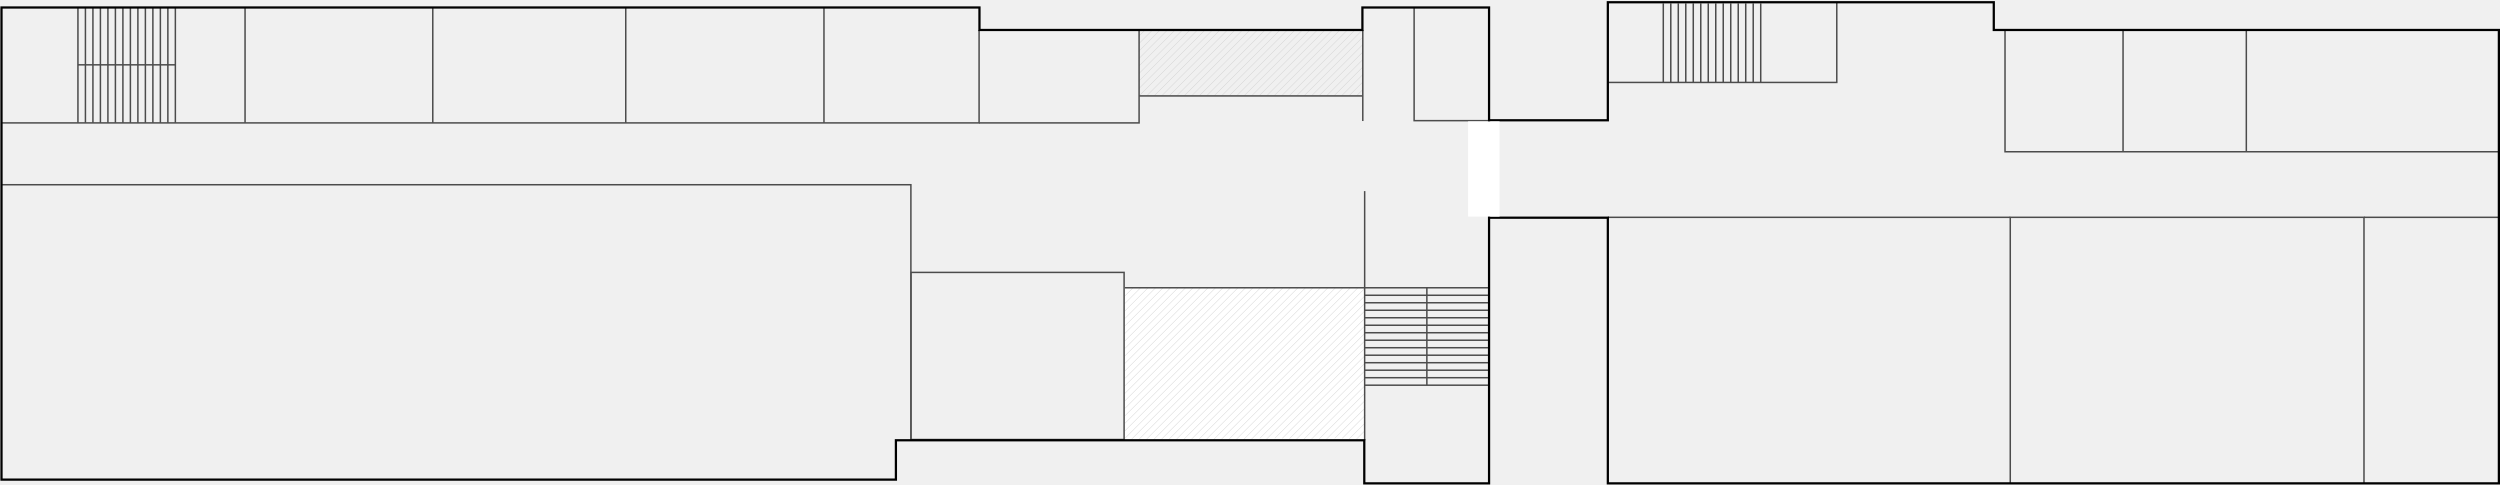
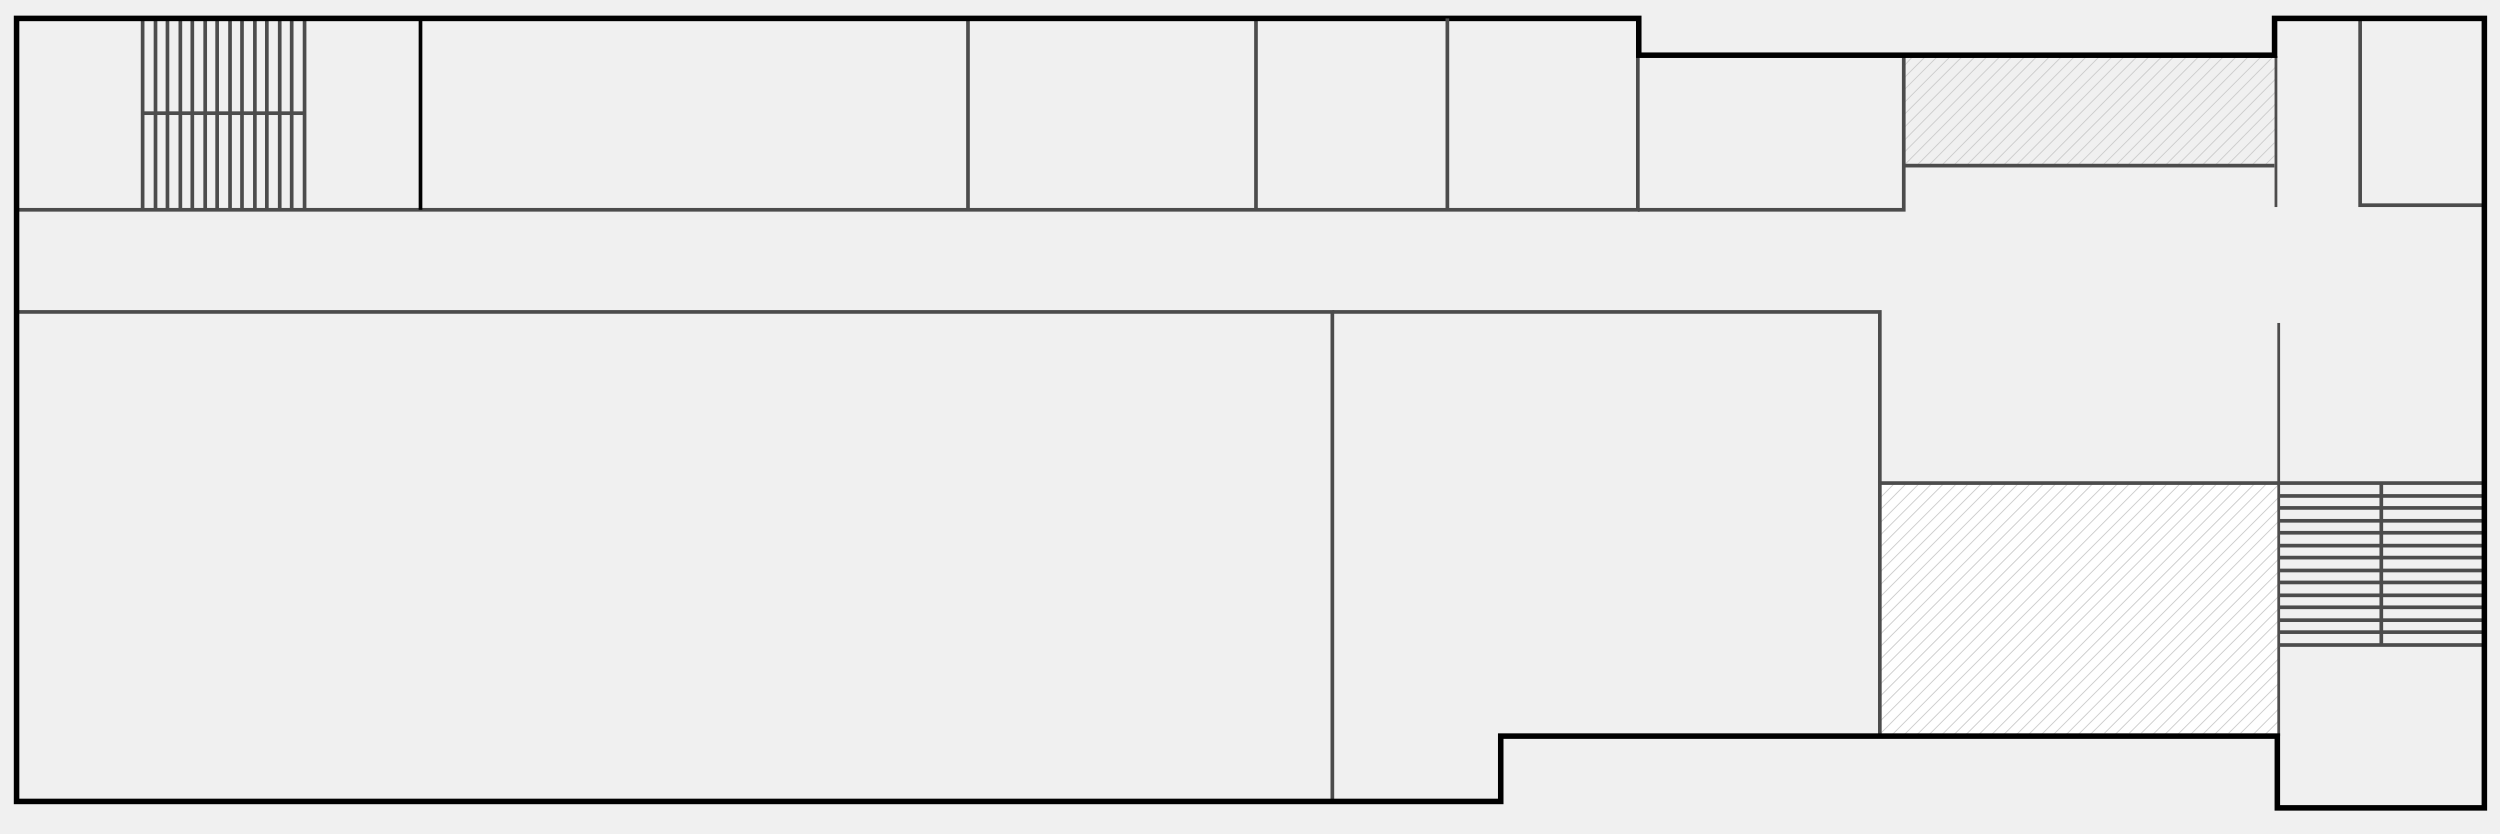
- <svg xmlns="http://www.w3.org/2000/svg" xmlns:xlink="http://www.w3.org/1999/xlink" version="1.1" id="Layer_1" x="0px" y="0px" viewBox="223.6 77.7 667.2 129.3" style="enable-background:new 223.6 77.7 667.2 129.3;" xml:space="preserve">
+ <svg xmlns="http://www.w3.org/2000/svg" xmlns:xlink="http://www.w3.org/1999/xlink" version="1.1" id="Layer_1" x="0px" y="0px" viewBox="-5 96.9 271.7 90.6" style="enable-background:new -5 96.9 271.7 90.6;" xml:space="preserve">
  <style type="text/css">
- 	.st0{fill:#FFFFFF;}
- 	.st1{clip-path:url(#SVGID_3_);}
+ 	.st0{clip-path:url(#SVGID_2_);}
+ 	.st1{fill:#FFFFFF;stroke:#CCCCCC;stroke-width:0.1;stroke-miterlimit:10;}
	.st2{fill:none;stroke:#CCCCCC;stroke-width:0.1;stroke-miterlimit:10;}
	.st3{fill:#4D4C4C;}
	.st4{fill:none;stroke:#4C4C4C;stroke-width:0.4;stroke-miterlimit:10;}
	.st5{fill:none;stroke:#000000;stroke-width:0.7;stroke-miterlimit:10;}
- 	.st6{fill:#4C4C4C;}
+ 	.st6{fill:none;stroke:#000000;stroke-width:0.4;stroke-miterlimit:10;}
	.st7{fill:none;stroke:#000000;stroke-width:0.6;stroke-miterlimit:10;}
</style>
  <g>
-     <g>
-       <rect id="SVGID_1_" x="523.7" y="154.5" class="st0" width="64.3" height="40.7" />
-     </g>
-     <g>
-       <defs>
-         <rect id="SVGID_2_" x="523.7" y="154.5" width="64.3" height="40.7" />
-       </defs>
-       <clipPath id="SVGID_3_">
-         <use xlink:href="#SVGID_2_" style="overflow:visible;" />
-       </clipPath>
-       <g class="st1">
-         <line class="st2" x1="523.8" y1="192.7" x2="562.1" y2="154.4" />
-         <line class="st2" x1="520.2" y1="198.3" x2="565.1" y2="153.4" />
-         <line class="st2" x1="522.2" y1="198.3" x2="567.1" y2="153.4" />
-         <line class="st2" x1="525.2" y1="197.3" x2="570.1" y2="152.4" />
-         <line class="st2" x1="526.2" y1="198.3" x2="571.1" y2="153.4" />
-         <line class="st2" x1="529.2" y1="197.3" x2="574.1" y2="152.4" />
-         <line class="st2" x1="531.2" y1="197.3" x2="576.1" y2="152.4" />
-         <line class="st2" x1="534.2" y1="196.3" x2="579.1" y2="151.4" />
-         <line class="st2" x1="533.2" y1="199.3" x2="578.1" y2="154.4" />
-         <line class="st2" x1="536.2" y1="198.3" x2="581.1" y2="153.4" />
-         <line class="st2" x1="538.2" y1="198.3" x2="583.1" y2="153.4" />
-         <line class="st2" x1="541.2" y1="197.3" x2="586.1" y2="152.4" />
-         <line class="st2" x1="542.2" y1="198.3" x2="587.1" y2="153.4" />
-         <line class="st2" x1="545.2" y1="197.3" x2="590.1" y2="152.4" />
-         <line class="st2" x1="547.2" y1="197.3" x2="592.1" y2="152.4" />
-         <line class="st2" x1="550.2" y1="196.3" x2="595.1" y2="151.4" />
-         <line class="st2" x1="551.8" y1="196.7" x2="590.1" y2="158.4" />
-         <line class="st2" x1="554.8" y1="195.7" x2="593.1" y2="157.4" />
-         <line class="st2" x1="556.8" y1="195.7" x2="595.1" y2="157.4" />
-         <line class="st2" x1="559.8" y1="194.7" x2="598.1" y2="156.4" />
-         <line class="st2" x1="560.8" y1="195.7" x2="599.1" y2="157.4" />
-         <line class="st2" x1="563.8" y1="194.7" x2="602.1" y2="156.4" />
-         <line class="st2" x1="565.8" y1="194.7" x2="604.1" y2="156.4" />
-         <line class="st2" x1="567.7" y1="194.8" x2="607.1" y2="155.4" />
-         <line class="st2" x1="569.4" y1="195.1" x2="606.1" y2="158.4" />
-         <line class="st2" x1="571.4" y1="195.1" x2="609.1" y2="157.4" />
-         <line class="st2" x1="573.3" y1="195.2" x2="611.1" y2="157.4" />
-         <line class="st2" x1="575.3" y1="195.2" x2="614.1" y2="156.4" />
-         <line class="st2" x1="577.4" y1="195.1" x2="615.1" y2="157.4" />
-         <line class="st2" x1="579.8" y1="194.7" x2="618.1" y2="156.4" />
-         <line class="st2" x1="581.8" y1="194.7" x2="620.1" y2="156.4" />
-         <line class="st2" x1="583.6" y1="194.9" x2="623.1" y2="155.4" />
-         <line class="st2" x1="500.8" y1="189.7" x2="539.1" y2="151.4" />
-         <line class="st2" x1="503.8" y1="188.7" x2="542.1" y2="150.4" />
-         <line class="st2" x1="505.8" y1="188.7" x2="544.1" y2="150.4" />
-         <line class="st2" x1="508.8" y1="187.7" x2="547.1" y2="149.4" />
-         <line class="st2" x1="509.8" y1="188.7" x2="548.1" y2="150.4" />
-         <line class="st2" x1="512.8" y1="187.7" x2="551.1" y2="149.4" />
-         <line class="st2" x1="514.8" y1="187.7" x2="553.1" y2="149.4" />
-         <line class="st2" x1="517.8" y1="186.7" x2="556.1" y2="148.4" />
-         <line class="st2" x1="516.8" y1="189.7" x2="555.1" y2="151.4" />
-         <line class="st2" x1="519.8" y1="188.7" x2="558.1" y2="150.4" />
-         <line class="st2" x1="521.8" y1="188.7" x2="560.1" y2="150.4" />
-         <line class="st2" x1="523.8" y1="188.7" x2="563.1" y2="149.4" />
-         <line class="st2" x1="523.8" y1="190.7" x2="564.1" y2="150.4" />
-         <line class="st2" x1="498.8" y1="181.7" x2="537.1" y2="143.4" />
-         <line class="st2" x1="501.8" y1="180.7" x2="540.1" y2="142.4" />
-         <line class="st2" x1="502.8" y1="181.7" x2="541.1" y2="143.4" />
-         <line class="st2" x1="505.8" y1="180.7" x2="544.1" y2="142.4" />
-         <line class="st2" x1="507.8" y1="180.7" x2="546.1" y2="142.4" />
-         <line class="st2" x1="585.4" y1="195.1" x2="587.8" y2="192.7" />
-       </g>
+     <defs>
+       <rect id="SVGID_1_" x="199.2" y="149.5" width="43.5" height="27.5" />
+     </defs>
+     <use xlink:href="#SVGID_1_" style="overflow:visible;fill:#FFFFFF;" />
+     <clipPath id="SVGID_2_">
+       <use xlink:href="#SVGID_1_" style="overflow:visible;" />
+     </clipPath>
+     <g class="st0">
+       <line class="st1" x1="199.3" y1="175.3" x2="225.2" y2="149.4" />
+       <line class="st1" x1="196.9" y1="179.1" x2="227.2" y2="148.7" />
+       <line class="st1" x1="198.3" y1="179.1" x2="228.6" y2="148.7" />
+       <line class="st1" x1="200.3" y1="178.4" x2="230.6" y2="148.1" />
+       <line class="st1" x1="201" y1="179.1" x2="231.3" y2="148.7" />
+       <line class="st1" x1="203" y1="178.4" x2="233.3" y2="148.1" />
+       <line class="st1" x1="204.4" y1="178.4" x2="234.7" y2="148.1" />
+       <line class="st1" x1="206.4" y1="177.7" x2="236.7" y2="147.4" />
+       <line class="st1" x1="205.7" y1="179.7" x2="236" y2="149.4" />
+       <line class="st1" x1="207.7" y1="179.1" x2="238.1" y2="148.7" />
+       <line class="st1" x1="209.1" y1="179.1" x2="239.4" y2="148.7" />
+       <line class="st1" x1="211.1" y1="178.4" x2="241.4" y2="148.1" />
+       <line class="st1" x1="211.8" y1="179.1" x2="242.1" y2="148.7" />
+       <line class="st1" x1="213.8" y1="178.4" x2="244.1" y2="148.1" />
+       <line class="st1" x1="215.2" y1="178.4" x2="245.5" y2="148.1" />
+       <line class="st1" x1="217.2" y1="177.7" x2="247.5" y2="147.4" />
+       <line class="st1" x1="218.3" y1="178" x2="244.1" y2="152.1" />
+       <line class="st1" x1="220.3" y1="177.3" x2="246.2" y2="151.5" />
+       <line class="st1" x1="221.6" y1="177.3" x2="247.5" y2="151.5" />
+       <line class="st1" x1="223.7" y1="176.6" x2="249.5" y2="150.8" />
+       <line class="st1" x1="224.3" y1="177.3" x2="250.2" y2="151.5" />
+       <line class="st1" x1="226.4" y1="176.6" x2="252.2" y2="150.8" />
+       <line class="st1" x1="227.7" y1="176.6" x2="253.6" y2="150.8" />
+       <line class="st1" x1="229" y1="176.7" x2="255.6" y2="150.1" />
+       <line class="st1" x1="230.1" y1="176.9" x2="254.9" y2="152.1" />
+       <line class="st1" x1="231.5" y1="176.9" x2="257" y2="151.5" />
+       <line class="st1" x1="232.8" y1="177" x2="258.3" y2="151.5" />
+       <line class="st1" x1="234.1" y1="177" x2="260.4" y2="150.8" />
+       <line class="st1" x1="235.5" y1="176.9" x2="261" y2="151.5" />
+       <line class="st1" x1="237.2" y1="176.6" x2="263.1" y2="150.8" />
+       <line class="st1" x1="238.5" y1="176.6" x2="264.4" y2="150.8" />
+       <line class="st1" x1="239.8" y1="176.8" x2="266.4" y2="150.1" />
+       <line class="st1" x1="183.8" y1="173.3" x2="209.7" y2="147.4" />
+       <line class="st1" x1="185.8" y1="172.6" x2="211.7" y2="146.7" />
+       <line class="st1" x1="187.2" y1="172.6" x2="213.1" y2="146.7" />
+       <line class="st1" x1="189.2" y1="171.9" x2="215.1" y2="146" />
+       <line class="st1" x1="189.9" y1="172.6" x2="215.8" y2="146.7" />
+       <line class="st1" x1="191.9" y1="171.9" x2="217.8" y2="146" />
+       <line class="st1" x1="193.3" y1="171.9" x2="219.1" y2="146" />
+       <line class="st1" x1="195.3" y1="171.2" x2="221.2" y2="145.4" />
+       <line class="st1" x1="194.6" y1="173.3" x2="220.5" y2="147.4" />
+       <line class="st1" x1="196.6" y1="172.6" x2="222.5" y2="146.7" />
+       <line class="st1" x1="198" y1="172.6" x2="223.9" y2="146.7" />
+       <line class="st1" x1="199.3" y1="172.6" x2="225.9" y2="146" />
+       <line class="st1" x1="199.3" y1="173.9" x2="226.6" y2="146.7" />
+       <line class="st1" x1="182.5" y1="167.9" x2="208.3" y2="142" />
+       <line class="st1" x1="184.5" y1="167.2" x2="210.3" y2="141.3" />
+       <line class="st1" x1="185.2" y1="167.9" x2="211" y2="142" />
+       <line class="st1" x1="187.2" y1="167.2" x2="213.1" y2="141.3" />
+       <line class="st1" x1="188.5" y1="167.2" x2="214.4" y2="141.3" />
+       <line class="st1" x1="241" y1="176.9" x2="242.6" y2="175.3" />
    </g>
  </g>
  <g>
-     <line class="st2" x1="531.6" y1="103.3" x2="549.2" y2="85.7" />
-     <line class="st2" x1="535.6" y1="103.3" x2="553.2" y2="85.7" />
-     <line class="st2" x1="533.6" y1="103.3" x2="551.2" y2="85.7" />
-     <line class="st2" x1="537.6" y1="103.3" x2="555.2" y2="85.7" />
-     <line class="st2" x1="539.6" y1="103.3" x2="557.2" y2="85.7" />
-     <line class="st2" x1="543.6" y1="103.3" x2="561.2" y2="85.7" />
-     <line class="st2" x1="547.6" y1="103.3" x2="565.2" y2="85.7" />
-     <line class="st2" x1="541.6" y1="103.3" x2="559.2" y2="85.7" />
-     <line class="st2" x1="545.6" y1="103.3" x2="563.2" y2="85.7" />
-     <line class="st2" x1="549.6" y1="103.3" x2="567.2" y2="85.7" />
-     <line class="st2" x1="551.6" y1="103.3" x2="569.2" y2="85.7" />
-     <line class="st2" x1="555.6" y1="103.3" x2="573.2" y2="85.7" />
-     <line class="st2" x1="559.6" y1="103.3" x2="577.2" y2="85.7" />
-     <line class="st2" x1="553.6" y1="103.3" x2="571.2" y2="85.7" />
-     <line class="st2" x1="557.6" y1="103.3" x2="575.2" y2="85.7" />
-     <line class="st2" x1="561.6" y1="103.3" x2="579.2" y2="85.7" />
-     <line class="st2" x1="563.6" y1="103.3" x2="581.2" y2="85.7" />
-     <line class="st2" x1="567.6" y1="103.3" x2="585.2" y2="85.7" />
-     <line class="st2" x1="571.6" y1="103.3" x2="587.3" y2="87.6" />
-     <line class="st2" x1="565.6" y1="103.3" x2="583.2" y2="85.7" />
-     <line class="st2" x1="569.6" y1="103.3" x2="587.2" y2="85.7" />
-     <line class="st2" x1="573.6" y1="103.3" x2="587.3" y2="89.6" />
-     <line class="st2" x1="575.6" y1="103.3" x2="587.4" y2="91.5" />
-     <line class="st2" x1="577.6" y1="103.3" x2="587.3" y2="93.6" />
-     <line class="st2" x1="579.6" y1="103.3" x2="587.3" y2="95.6" />
-     <line class="st2" x1="583.6" y1="103.3" x2="587.2" y2="99.7" />
-     <line class="st2" x1="581.6" y1="103.3" x2="587.4" y2="97.5" />
-     <line class="st2" x1="585.6" y1="103.3" x2="587.2" y2="101.7" />
+     <line class="st2" x1="204.6" y1="114.9" x2="216.5" y2="102.9" />
+     <line class="st2" x1="207.3" y1="114.9" x2="219.2" y2="102.9" />
+     <line class="st2" x1="206" y1="114.9" x2="217.9" y2="102.9" />
+     <line class="st2" x1="208.7" y1="114.9" x2="220.6" y2="102.9" />
+     <line class="st2" x1="210" y1="114.9" x2="221.9" y2="102.9" />
+     <line class="st2" x1="212.7" y1="114.9" x2="224.7" y2="102.9" />
+     <line class="st2" x1="215.4" y1="114.9" x2="227.4" y2="102.9" />
+     <line class="st2" x1="211.4" y1="114.9" x2="223.3" y2="102.9" />
+     <line class="st2" x1="214.1" y1="114.9" x2="226" y2="102.9" />
+     <line class="st2" x1="216.8" y1="114.9" x2="228.7" y2="102.9" />
+     <line class="st2" x1="218.1" y1="114.9" x2="230.1" y2="102.9" />
+     <line class="st2" x1="220.8" y1="114.9" x2="232.8" y2="102.9" />
+     <line class="st2" x1="223.5" y1="114.9" x2="235.5" y2="102.9" />
+     <line class="st2" x1="219.5" y1="114.9" x2="231.4" y2="102.9" />
+     <line class="st2" x1="222.2" y1="114.9" x2="234.1" y2="102.9" />
+     <line class="st2" x1="224.9" y1="114.9" x2="236.8" y2="102.9" />
+     <line class="st2" x1="226.2" y1="114.9" x2="238.2" y2="102.9" />
+     <line class="st2" x1="228.9" y1="114.9" x2="240.9" y2="102.9" />
+     <line class="st2" x1="231.6" y1="114.9" x2="242.3" y2="104.2" />
+     <line class="st2" x1="227.6" y1="114.9" x2="239.5" y2="102.9" />
+     <line class="st2" x1="230.3" y1="114.9" x2="242.2" y2="102.9" />
+     <line class="st2" x1="233" y1="114.9" x2="242.3" y2="105.5" />
+     <line class="st2" x1="234.3" y1="114.9" x2="242.3" y2="106.9" />
+     <line class="st2" x1="235.7" y1="114.9" x2="242.3" y2="108.2" />
+     <line class="st2" x1="237" y1="114.9" x2="242.3" y2="109.6" />
+     <line class="st2" x1="239.7" y1="114.9" x2="242.2" y2="112.4" />
+     <line class="st2" x1="238.4" y1="114.9" x2="242.3" y2="110.9" />
+     <line class="st2" x1="241.1" y1="114.9" x2="242.2" y2="113.8" />
  </g>
-   <line class="st2" x1="527.6" y1="103.3" x2="545.2" y2="85.7" />
-   <line class="st2" x1="529.6" y1="103.3" x2="547.2" y2="85.7" />
-   <line class="st2" x1="527.5" y1="87.4" x2="529.2" y2="85.7" />
-   <line class="st2" x1="527.5" y1="91.4" x2="533.2" y2="85.7" />
-   <line class="st2" x1="527.6" y1="95.3" x2="537.2" y2="85.7" />
-   <line class="st2" x1="527.6" y1="89.3" x2="531.2" y2="85.7" />
-   <line class="st2" x1="527.6" y1="93.3" x2="535.2" y2="85.7" />
-   <line class="st2" x1="527.6" y1="97.3" x2="539.2" y2="85.7" />
-   <line class="st2" x1="527.5" y1="99.4" x2="541.2" y2="85.7" />
-   <line class="st2" x1="527.6" y1="101.3" x2="543.2" y2="85.7" />
+   <line class="st2" x1="201.9" y1="114.9" x2="213.8" y2="102.9" />
+   <line class="st2" x1="203.3" y1="114.9" x2="215.2" y2="102.9" />
+   <line class="st2" x1="201.9" y1="104.1" x2="203" y2="102.9" />
+   <line class="st2" x1="201.8" y1="106.8" x2="205.7" y2="102.9" />
+   <line class="st2" x1="201.9" y1="109.4" x2="208.4" y2="102.9" />
+   <line class="st2" x1="201.9" y1="105.4" x2="204.4" y2="102.9" />
+   <line class="st2" x1="201.9" y1="108.1" x2="207.1" y2="102.9" />
+   <line class="st2" x1="201.9" y1="110.8" x2="209.8" y2="102.9" />
+   <line class="st2" x1="201.9" y1="112.2" x2="211.1" y2="102.9" />
+   <line class="st2" x1="201.9" y1="113.5" x2="212.5" y2="102.9" />
  <g>
-     <rect x="587.1" y="85.7" class="st3" width="0.4" height="24.3" />
+     <rect x="242.2" y="103" class="st3" width="0.3" height="16.4" />
  </g>
-   <polyline class="st4" points="601,79.7 601,109.9 621,109.9 " />
-   <line class="st4" x1="587.8" y1="154.5" x2="621" y2="154.5" />
-   <line class="st4" x1="587.8" y1="156.5" x2="621" y2="156.5" />
-   <line class="st4" x1="587.8" y1="158.5" x2="621" y2="158.5" />
-   <line class="st4" x1="587.8" y1="160.5" x2="621" y2="160.5" />
-   <line class="st4" x1="587.8" y1="162.5" x2="621" y2="162.5" />
-   <line class="st4" x1="587.8" y1="164.5" x2="621" y2="164.5" />
-   <line class="st4" x1="587.8" y1="166.5" x2="621" y2="166.5" />
-   <line class="st4" x1="587.8" y1="168.5" x2="621" y2="168.5" />
-   <line class="st4" x1="587.8" y1="170.5" x2="621" y2="170.5" />
-   <line class="st4" x1="587.8" y1="172.5" x2="621" y2="172.5" />
-   <line class="st4" x1="587.8" y1="174.5" x2="621" y2="174.5" />
-   <line class="st4" x1="587.8" y1="176.5" x2="621" y2="176.5" />
-   <line class="st4" x1="587.8" y1="178.5" x2="621" y2="178.5" />
-   <line class="st4" x1="587.8" y1="180.5" x2="621" y2="180.5" />
-   <line class="st4" x1="604.4" y1="154.5" x2="604.4" y2="180.5" />
-   <line class="st4" x1="270.4" y1="79.7" x2="270.4" y2="110.5" />
-   <line class="st4" x1="268.4" y1="79.7" x2="268.4" y2="110.5" />
-   <line class="st4" x1="266.4" y1="79.7" x2="266.4" y2="110.5" />
-   <line class="st4" x1="264.4" y1="79.7" x2="264.4" y2="110.5" />
-   <line class="st4" x1="262.4" y1="79.7" x2="262.4" y2="110.5" />
-   <line class="st4" x1="260.4" y1="79.7" x2="260.4" y2="110.5" />
-   <line class="st4" x1="258.4" y1="79.7" x2="258.4" y2="110.5" />
-   <line class="st4" x1="256.4" y1="79.7" x2="256.4" y2="110.5" />
-   <line class="st4" x1="254.4" y1="79.7" x2="254.4" y2="110.5" />
-   <line class="st4" x1="252.4" y1="79.7" x2="252.4" y2="110.5" />
-   <line class="st4" x1="250.4" y1="79.7" x2="250.4" y2="110.5" />
-   <line class="st4" x1="248.4" y1="79.7" x2="248.4" y2="110.5" />
-   <line class="st4" x1="246.4" y1="79.7" x2="246.4" y2="110.5" />
-   <polyline class="st4" points="244.4,79.7 244.4,95 244.4,110.5 " />
-   <line class="st4" x1="270.4" y1="95" x2="244.4" y2="95" />
+   <polyline class="st4" points="251.5,98.9 251.5,119.2 265,119.2 " />
+   <line class="st4" x1="242.6" y1="149.4" x2="265" y2="149.4" />
+   <line class="st4" x1="242.6" y1="150.8" x2="265" y2="150.8" />
+   <line class="st4" x1="242.6" y1="152.1" x2="265" y2="152.1" />
+   <line class="st4" x1="242.6" y1="153.5" x2="265" y2="153.5" />
+   <line class="st4" x1="242.6" y1="154.8" x2="265" y2="154.8" />
+   <line class="st4" x1="242.6" y1="156.2" x2="265" y2="156.2" />
+   <line class="st4" x1="242.6" y1="157.5" x2="265" y2="157.5" />
+   <line class="st4" x1="242.6" y1="158.9" x2="265" y2="158.9" />
+   <line class="st4" x1="242.6" y1="160.2" x2="265" y2="160.2" />
+   <line class="st4" x1="242.6" y1="161.6" x2="265" y2="161.6" />
+   <line class="st4" x1="242.6" y1="162.9" x2="265" y2="162.9" />
+   <line class="st4" x1="242.6" y1="164.3" x2="265" y2="164.3" />
+   <line class="st4" x1="242.6" y1="165.6" x2="265" y2="165.6" />
+   <line class="st4" x1="242.6" y1="167" x2="265" y2="167" />
+   <line class="st4" x1="253.8" y1="149.4" x2="253.8" y2="167" />
+   <line class="st4" x1="28.1" y1="98.9" x2="28.1" y2="119.7" />
+   <line class="st4" x1="26.7" y1="98.9" x2="26.7" y2="119.7" />
+   <line class="st4" x1="25.4" y1="98.9" x2="25.4" y2="119.7" />
+   <line class="st4" x1="24" y1="98.9" x2="24" y2="119.7" />
+   <line class="st4" x1="22.7" y1="98.9" x2="22.7" y2="119.7" />
+   <line class="st4" x1="21.3" y1="98.9" x2="21.3" y2="119.7" />
+   <line class="st4" x1="20" y1="98.9" x2="20" y2="119.7" />
+   <line class="st4" x1="18.6" y1="98.9" x2="18.6" y2="119.7" />
+   <line class="st4" x1="17.3" y1="98.9" x2="17.3" y2="119.7" />
+   <line class="st4" x1="15.9" y1="98.9" x2="15.9" y2="119.7" />
+   <line class="st4" x1="14.6" y1="98.9" x2="14.6" y2="119.7" />
+   <line class="st4" x1="13.2" y1="98.9" x2="13.2" y2="119.7" />
+   <line class="st4" x1="11.9" y1="98.9" x2="11.9" y2="119.7" />
+   <polyline class="st4" points="10.5,98.9 10.5,109.2 10.5,119.7 " />
+   <line class="st4" x1="28.1" y1="109.2" x2="10.5" y2="109.2" />
  <g>
-     <rect x="587.6" y="128.7" class="st3" width="0.4" height="66.5" />
+     <rect x="242.5" y="132" class="st3" width="0.3" height="44.9" />
  </g>
-   <path class="st5" d="M485,85.7" />
-   <polyline class="st4" points="224,127 466.7,127 466.7,150.6 466.7,195.2 " />
-   <polyline class="st4" points="484.9,85.7 484.9,109.8 484.9,110.5 289,110.5 224,110.5 " />
-   <line class="st4" x1="289" y1="110.5" x2="289" y2="79.7" />
-   <line class="st4" x1="339.1" y1="110.5" x2="339.1" y2="79.7" />
-   <line class="st4" x1="390.6" y1="110.5" x2="390.6" y2="79.7" />
-   <line class="st4" x1="443.5" y1="110.5" x2="443.5" y2="79.7" />
-   <g>
-     <path class="st6" d="M523.4,150.6v44.2h-56.5v-44.2H523.4 M523.8,150.2h-57.2v45h57.2V150.2L523.8,150.2z" />
-   </g>
-   <line class="st4" x1="523.8" y1="154.5" x2="587.8" y2="154.5" />
-   <polyline class="st4" points="484.9,110.5 527.6,110.5 527.6,85.7 " />
-   <line class="st4" x1="527.6" y1="103.3" x2="587.2" y2="103.3" />
-   <line class="st4" x1="667.5" y1="99.8" x2="667.5" y2="78.6" />
-   <line class="st4" x1="669.5" y1="99.8" x2="669.5" y2="78.6" />
-   <line class="st4" x1="671.5" y1="99.8" x2="671.5" y2="78.6" />
-   <line class="st4" x1="673.5" y1="99.8" x2="673.5" y2="78.6" />
-   <line class="st4" x1="675.5" y1="99.8" x2="675.5" y2="78.6" />
-   <line class="st4" x1="677.5" y1="99.8" x2="677.5" y2="78.6" />
-   <line class="st4" x1="679.5" y1="99.8" x2="679.5" y2="78.6" />
-   <line class="st4" x1="681.5" y1="99.8" x2="681.5" y2="78.6" />
-   <line class="st4" x1="683.5" y1="99.8" x2="683.5" y2="78.6" />
-   <line class="st4" x1="685.5" y1="99.8" x2="685.5" y2="78.6" />
-   <line class="st4" x1="687.5" y1="99.8" x2="687.5" y2="78.6" />
-   <line class="st4" x1="689.5" y1="99.8" x2="689.5" y2="78.6" />
-   <line class="st4" x1="691.5" y1="99.8" x2="691.5" y2="78.6" />
-   <line class="st4" x1="693.5" y1="99.8" x2="693.5" y2="78.6" />
-   <polygon class="st7" points="462.7,195.2 587.7,195.2 587.7,206.7 621,206.7 621,79.7 587.2,79.7 587.2,85.7 485,85.7 485,79.7   224,79.7 224,205.7 462.7,205.7 462.7,195.7 " />
-   <polyline class="st4" points="758.7,85.7 758.7,118.2 890.5,118.2 " />
-   <line class="st4" x1="790.2" y1="85.7" x2="790.2" y2="118.2" />
-   <line class="st4" x1="823.1" y1="85.7" x2="823.1" y2="118.2" />
-   <polyline class="st4" points="854.5,206.7 854.5,135.7 760.1,135.7 760.1,206.7 " />
-   <line class="st4" x1="652.7" y1="135.7" x2="760.1" y2="135.7" />
-   <line class="st4" x1="854.5" y1="135.7" x2="890.5" y2="135.7" />
-   <polyline class="st4" points="652.7,99.7 713.8,99.7 713.8,78.3 " />
-   <polyline class="st7" points="621,135.8 652.7,135.8 652.7,206.7 890.5,206.7 890.5,85.7 755.7,85.7 755.7,78.3 652.7,78.3   652.7,109.8 621,109.8 " />
-   <rect x="615.4" y="110.1" class="st0" width="8.4" height="25.4" />
+   <path class="st5" d="M173.1,102.9" />
+   <polyline class="st4" points="-3.2,130.8 139.8,130.8 139.8,146.8 139.8,184 " />
+   <polyline class="st4" points="173,102.9 173,119.2 173,119.7 40.7,119.7 -3.2,119.7 " />
+   <line class="st6" x1="40.7" y1="119.7" x2="40.7" y2="98.9" />
+   <line class="st4" x1="100.2" y1="119.7" x2="100.2" y2="98.9" />
+   <line class="st4" x1="131.5" y1="119.7" x2="131.5" y2="98.9" />
+   <polyline class="st4" points="242.6,149.4 199.3,149.4 199.3,176.9 " />
+   <polyline class="st4" points="173,119.7 201.9,119.7 201.9,102.9 " />
+   <line class="st4" x1="201.9" y1="114.9" x2="242.2" y2="114.9" />
+   <polygon class="st7" points="158.1,176.9 242.5,176.9 242.5,184.7 265,184.7 265,98.9 242.2,98.9 242.2,102.9 173.1,102.9   173.1,98.9 -3.2,98.9 -3.2,184 158.1,184 158.1,177.3 " />
+   <polyline class="st4" points="199.3,149.4 199.3,130.8 139.8,130.8 " />
+   <line class="st4" x1="152.3" y1="119.7" x2="152.3" y2="98.9" />
</svg>
